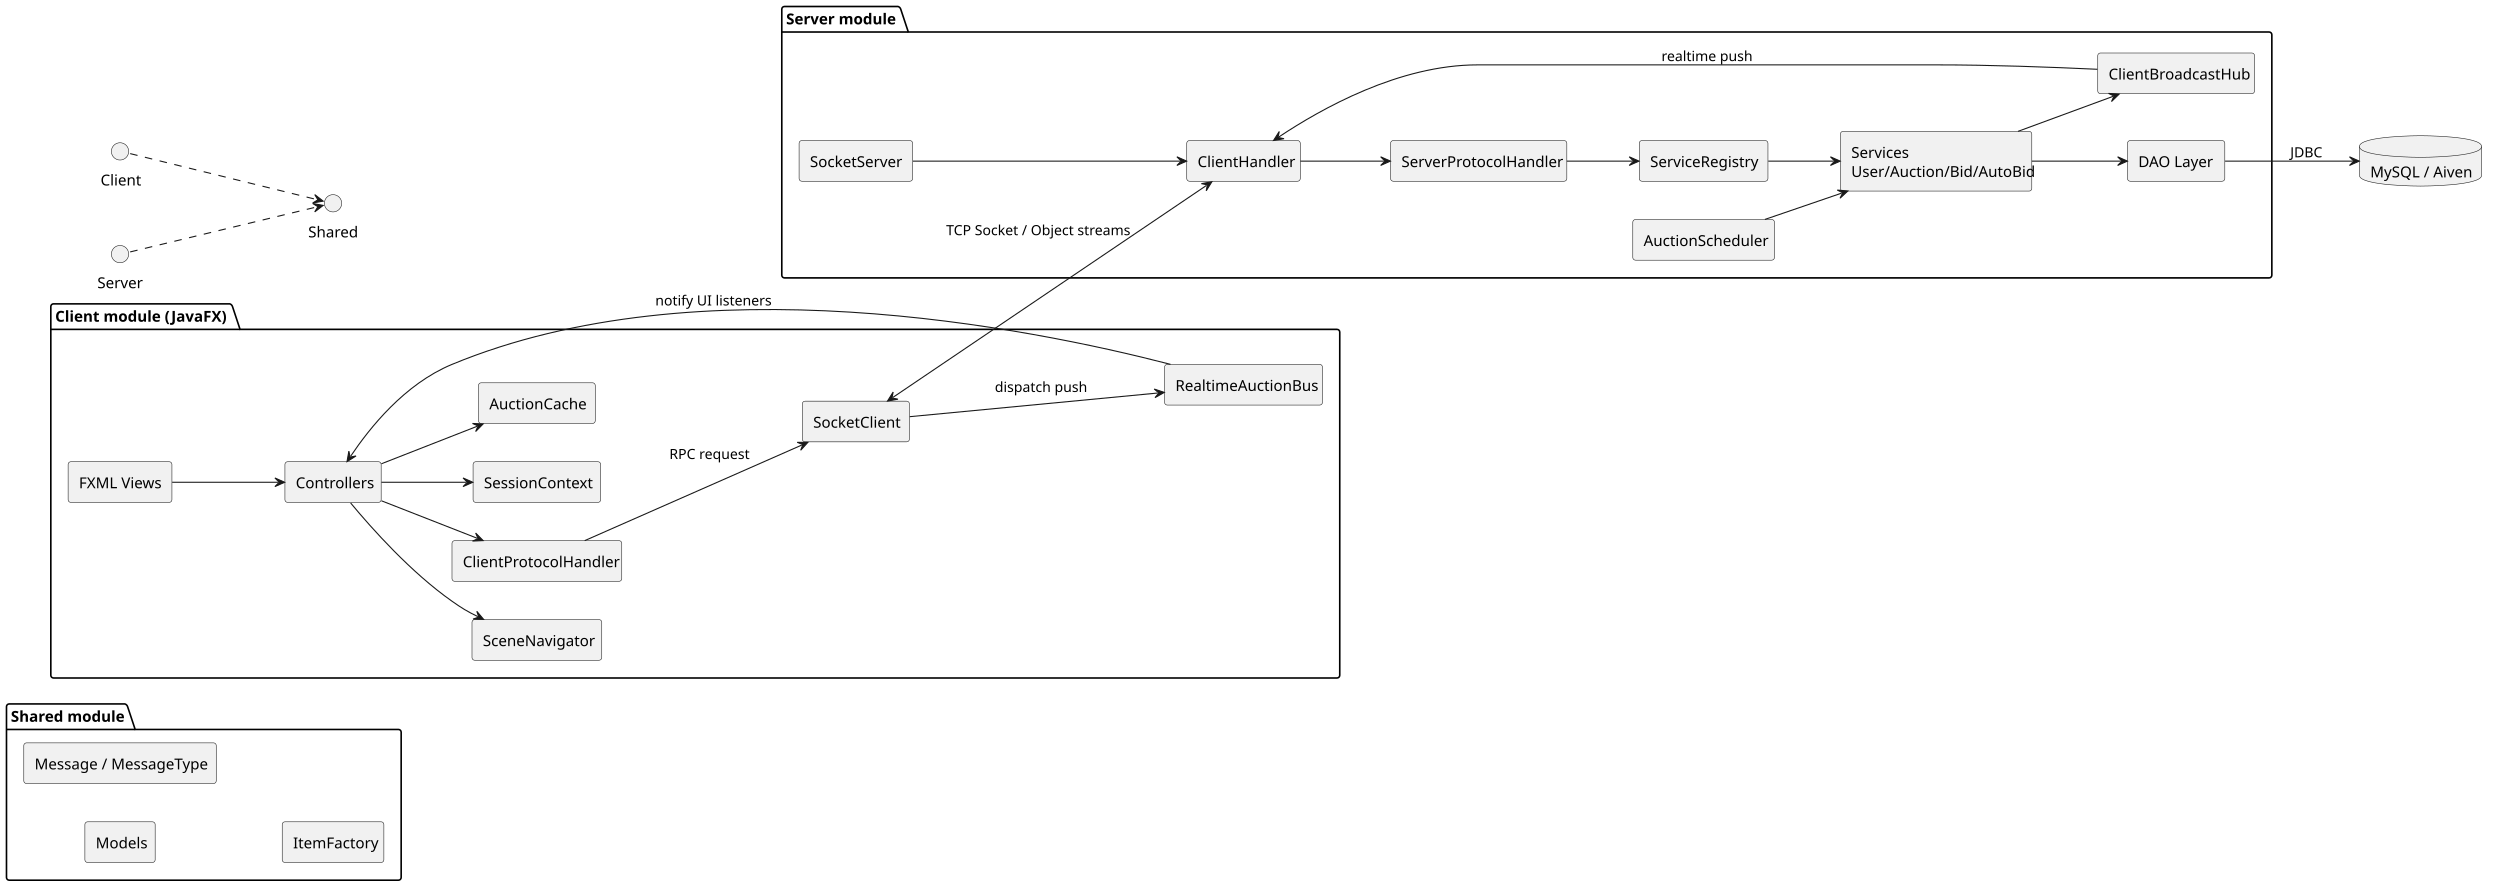
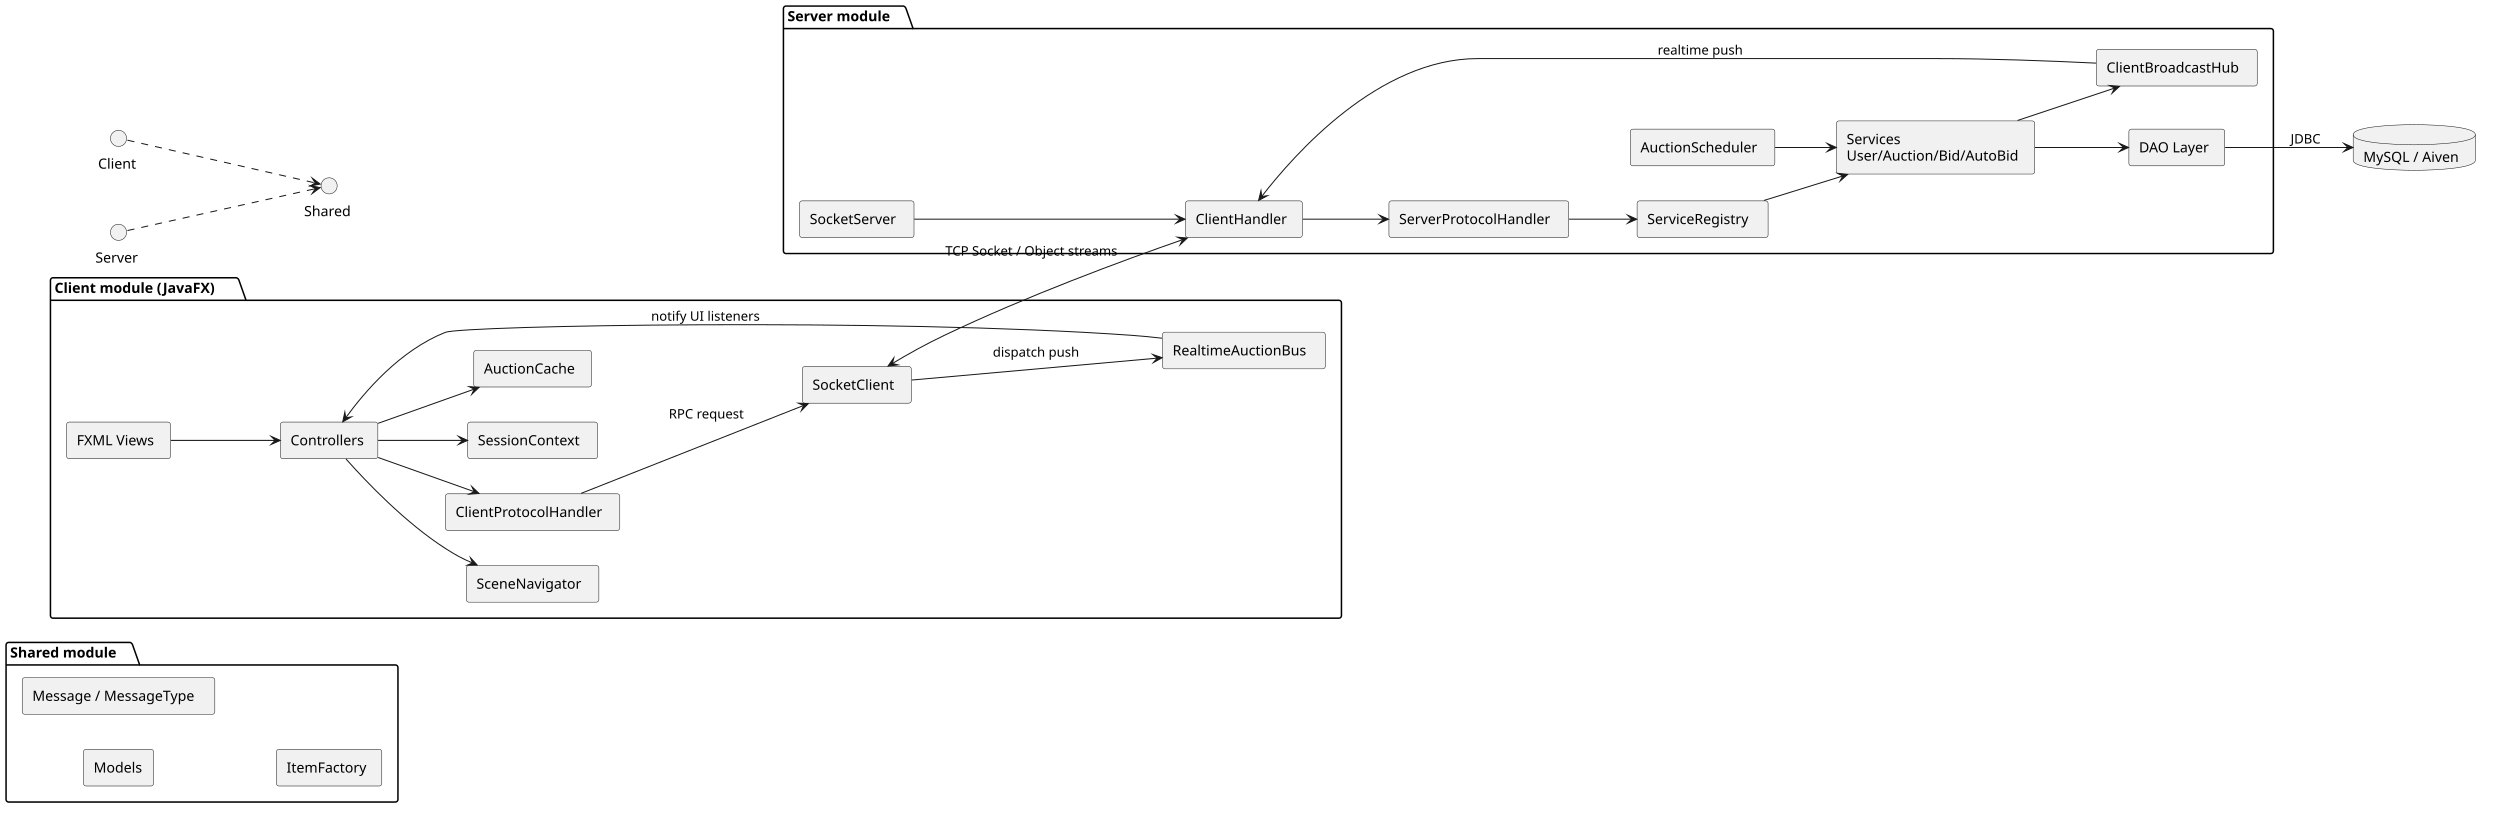
- <svg xmlns="http://www.w3.org/2000/svg" contentStyleType="text/css" height="821px" preserveAspectRatio="none" style="width:2312px;height:821px;background:#FFFFFF;" version="1.1" viewBox="0 0 2312 821" width="2312px" zoomAndPan="magnify">
+ <svg xmlns="http://www.w3.org/2000/svg" contentStyleType="text/css" data-diagram-type="DESCRIPTION" height="809px" preserveAspectRatio="none" style="width:2475px;height:809px;background:#FFFFFF;" version="1.1" viewBox="0 0 2475 809" width="2475px" zoomAndPan="magnify">
  <defs />
  <g>
-     <g id="cluster_Client module (JavaFX)">
-       <path d="M49.5,281 L212.5,281 A3.75,3.75 0 0 1 215,283.5 L222,304.609 L1236.5,304.609 A2.5,2.5 0 0 1 1239,307.109 L1239,624.5 A2.5,2.5 0 0 1 1236.5,627 L49.5,627 A2.5,2.5 0 0 1 47,624.5 L47,283.5 A2.5,2.5 0 0 1 49.5,281 " fill="none" style="stroke:#000000;stroke-width:1.5;" />
-       <line style="stroke:#000000;stroke-width:1.5;" x1="47" x2="222" y1="304.609" y2="304.609" />
-       <text fill="#000000" font-family="sans-serif" font-size="14" font-weight="bold" lengthAdjust="spacing" textLength="162" x="51" y="297.533">Client module (JavaFX)</text>
-     </g>
-     <g id="cluster_Shared module">
-       <path d="M8.5,651 L115.5,651 A3.75,3.75 0 0 1 118,653.5 L125,674.609 L368.5,674.609 A2.5,2.5 0 0 1 371,677.109 L371,811.5 A2.5,2.5 0 0 1 368.5,814 L8.5,814 A2.5,2.5 0 0 1 6,811.5 L6,653.5 A2.5,2.5 0 0 1 8.5,651 " fill="none" style="stroke:#000000;stroke-width:1.5;" />
-       <line style="stroke:#000000;stroke-width:1.5;" x1="6" x2="125" y1="674.609" y2="674.609" />
-       <text fill="#000000" font-family="sans-serif" font-size="14" font-weight="bold" lengthAdjust="spacing" textLength="106" x="10" y="667.533">Shared module</text>
-     </g>
-     <g id="cluster_Server module">
-       <path d="M725.5,6 L830.5,6 A3.75,3.75 0 0 1 833,8.5 L840,29.609 L2098.5,29.609 A2.5,2.5 0 0 1 2101,32.109 L2101,254.5 A2.5,2.5 0 0 1 2098.5,257 L725.5,257 A2.5,2.5 0 0 1 723,254.5 L723,8.5 A2.5,2.5 0 0 1 725.5,6 " fill="none" style="stroke:#000000;stroke-width:1.5;" />
-       <line style="stroke:#000000;stroke-width:1.5;" x1="723" x2="840" y1="29.609" y2="29.609" />
-       <text fill="#000000" font-family="sans-serif" font-size="14" font-weight="bold" lengthAdjust="spacing" textLength="104" x="727" y="22.533">Server module</text>
-     </g>
-     <g id="elem_Views">
-       <rect fill="#F1F1F1" height="37.609" rx="2.5" ry="2.5" style="stroke:#181818;stroke-width:0.5;" width="96" x="63" y="427" />
-       <text fill="#000000" font-family="sans-serif" font-size="14" lengthAdjust="spacing" textLength="76" x="73" y="451.533">FXML Views</text>
-     </g>
-     <g id="elem_Controllers">
-       <rect fill="#F1F1F1" height="37.609" rx="2.5" ry="2.5" style="stroke:#181818;stroke-width:0.5;" width="89" x="263.5" y="427" />
-       <text fill="#000000" font-family="sans-serif" font-size="14" lengthAdjust="spacing" textLength="69" x="273.5" y="451.533">Controllers</text>
-     </g>
-     <g id="elem_Navigator">
-       <rect fill="#F1F1F1" height="37.609" rx="2.5" ry="2.5" style="stroke:#181818;stroke-width:0.5;" width="120" x="436.5" y="573" />
-       <text fill="#000000" font-family="sans-serif" font-size="14" lengthAdjust="spacing" textLength="100" x="446.5" y="597.533">SceneNavigator</text>
-     </g>
-     <g id="elem_CPH">
-       <rect fill="#F1F1F1" height="37.609" rx="2.5" ry="2.5" style="stroke:#181818;stroke-width:0.5;" width="157" x="418" y="500" />
-       <text fill="#000000" font-family="sans-serif" font-size="14" lengthAdjust="spacing" textLength="137" x="428" y="524.533">ClientProtocolHandler</text>
-     </g>
-     <g id="elem_SC">
-       <rect fill="#F1F1F1" height="37.609" rx="2.5" ry="2.5" style="stroke:#181818;stroke-width:0.5;" width="99" x="742" y="371" />
-       <text fill="#000000" font-family="sans-serif" font-size="14" lengthAdjust="spacing" textLength="79" x="752" y="395.533">SocketClient</text>
-     </g>
-     <g id="elem_Session">
-       <rect fill="#F1F1F1" height="37.609" rx="2.5" ry="2.5" style="stroke:#181818;stroke-width:0.5;" width="118" x="437.5" y="427" />
-       <text fill="#000000" font-family="sans-serif" font-size="14" lengthAdjust="spacing" textLength="98" x="447.5" y="451.533">SessionContext</text>
-     </g>
-     <g id="elem_Cache">
-       <rect fill="#F1F1F1" height="37.609" rx="2.5" ry="2.5" style="stroke:#181818;stroke-width:0.5;" width="108" x="442.5" y="354" />
-       <text fill="#000000" font-family="sans-serif" font-size="14" lengthAdjust="spacing" textLength="88" x="452.5" y="378.533">AuctionCache</text>
-     </g>
-     <g id="elem_Bus">
-       <rect fill="#F1F1F1" height="37.609" rx="2.5" ry="2.5" style="stroke:#181818;stroke-width:0.5;" width="146" x="1077" y="337" />
-       <text fill="#000000" font-family="sans-serif" font-size="14" lengthAdjust="spacing" textLength="126" x="1087" y="361.533">RealtimeAuctionBus</text>
-     </g>
-     <g id="elem_Models">
-       <rect fill="#F1F1F1" height="37.609" rx="2.5" ry="2.5" style="stroke:#181818;stroke-width:0.5;" width="65" x="78.5" y="760" />
-       <text fill="#000000" font-family="sans-serif" font-size="14" lengthAdjust="spacing" textLength="45" x="88.5" y="784.533">Models</text>
-     </g>
-     <g id="elem_Protocol">
-       <rect fill="#F1F1F1" height="37.609" rx="2.5" ry="2.5" style="stroke:#181818;stroke-width:0.5;" width="178" x="22" y="687" />
-       <text fill="#000000" font-family="sans-serif" font-size="14" lengthAdjust="spacing" textLength="158" x="32" y="711.533">Message / MessageType</text>
-     </g>
-     <g id="elem_Factory">
-       <rect fill="#F1F1F1" height="37.609" rx="2.5" ry="2.5" style="stroke:#181818;stroke-width:0.5;" width="94" x="261" y="760" />
-       <text fill="#000000" font-family="sans-serif" font-size="14" lengthAdjust="spacing" textLength="74" x="271" y="784.533">ItemFactory</text>
-     </g>
-     <g id="elem_SS">
-       <rect fill="#F1F1F1" height="37.609" rx="2.5" ry="2.5" style="stroke:#181818;stroke-width:0.5;" width="105" x="739" y="130" />
-       <text fill="#000000" font-family="sans-serif" font-size="14" lengthAdjust="spacing" textLength="85" x="749" y="154.533">SocketServer</text>
-     </g>
-     <g id="elem_CH">
-       <rect fill="#F1F1F1" height="37.609" rx="2.5" ry="2.5" style="stroke:#181818;stroke-width:0.5;" width="105" x="1097.5" y="130" />
-       <text fill="#000000" font-family="sans-serif" font-size="14" lengthAdjust="spacing" textLength="85" x="1107.5" y="154.533">ClientHandler</text>
-     </g>
-     <g id="elem_SPH">
-       <rect fill="#F1F1F1" height="37.609" rx="2.5" ry="2.5" style="stroke:#181818;stroke-width:0.5;" width="163" x="1286" y="130" />
-       <text fill="#000000" font-family="sans-serif" font-size="14" lengthAdjust="spacing" textLength="143" x="1296" y="154.533">ServerProtocolHandler</text>
-     </g>
-     <g id="elem_Registry">
-       <rect fill="#F1F1F1" height="37.609" rx="2.5" ry="2.5" style="stroke:#181818;stroke-width:0.5;" width="119" x="1516" y="130" />
-       <text fill="#000000" font-family="sans-serif" font-size="14" lengthAdjust="spacing" textLength="99" x="1526" y="154.533">ServiceRegistry</text>
-     </g>
-     <g id="elem_Services">
-       <rect fill="#F1F1F1" height="55.219" rx="2.5" ry="2.5" style="stroke:#181818;stroke-width:0.5;" width="177" x="1702" y="121.5" />
-       <text fill="#000000" font-family="sans-serif" font-size="14" lengthAdjust="spacing" textLength="54" x="1712" y="146.033">Services</text>
-       <text fill="#000000" font-family="sans-serif" font-size="14" lengthAdjust="spacing" textLength="157" x="1712" y="163.643">User/Auction/Bid/AutoBid</text>
-     </g>
-     <g id="elem_Scheduler">
-       <rect fill="#F1F1F1" height="37.609" rx="2.5" ry="2.5" style="stroke:#181818;stroke-width:0.5;" width="131" x="1510" y="203" />
-       <text fill="#000000" font-family="sans-serif" font-size="14" lengthAdjust="spacing" textLength="111" x="1520" y="227.533">AuctionScheduler</text>
-     </g>
-     <g id="elem_Broadcast">
-       <rect fill="#F1F1F1" height="37.609" rx="2.5" ry="2.5" style="stroke:#181818;stroke-width:0.5;" width="145" x="1940" y="49" />
-       <text fill="#000000" font-family="sans-serif" font-size="14" lengthAdjust="spacing" textLength="125" x="1950" y="73.533">ClientBroadcastHub</text>
-     </g>
-     <g id="elem_DAO">
-       <rect fill="#F1F1F1" height="37.609" rx="2.5" ry="2.5" style="stroke:#181818;stroke-width:0.5;" width="90" x="1967.5" y="130" />
-       <text fill="#000000" font-family="sans-serif" font-size="14" lengthAdjust="spacing" textLength="70" x="1977.5" y="154.533">DAO Layer</text>
-     </g>
-     <g id="elem_DB">
-       <path d="M2182,135.5 C2182,125.5 2238.5,125.5 2238.5,125.5 C2238.5,125.5 2295,125.5 2295,135.5 L2295,162.109 C2295,172.109 2238.5,172.109 2238.5,172.109 C2238.5,172.109 2182,172.109 2182,162.109 L2182,135.5 " fill="#F1F1F1" style="stroke:#181818;stroke-width:0.5;" />
-       <path d="M2182,135.5 C2182,145.5 2238.5,145.5 2238.5,145.5 C2238.5,145.5 2295,145.5 2295,135.5 " fill="none" style="stroke:#181818;stroke-width:0.5;" />
-       <text fill="#000000" font-family="sans-serif" font-size="14" lengthAdjust="spacing" textLength="93" x="2192" y="164.033">MySQL / Aiven</text>
-     </g>
-     <g id="elem_Client">
-       <ellipse cx="111" cy="140" fill="#F1F1F1" rx="8" ry="8" style="stroke:#181818;stroke-width:0.5;" />
-       <text fill="#000000" font-family="sans-serif" font-size="14" lengthAdjust="spacing" textLength="36" x="93" y="171.533">Client</text>
-     </g>
-     <g id="elem_Shared">
-       <ellipse cx="308" cy="188" fill="#F1F1F1" rx="8" ry="8" style="stroke:#181818;stroke-width:0.5;" />
-       <text fill="#000000" font-family="sans-serif" font-size="14" lengthAdjust="spacing" textLength="46" x="285" y="219.533">Shared</text>
-     </g>
-     <g id="elem_Server">
-       <ellipse cx="111" cy="235" fill="#F1F1F1" rx="8" ry="8" style="stroke:#181818;stroke-width:0.5;" />
-       <text fill="#000000" font-family="sans-serif" font-size="14" lengthAdjust="spacing" textLength="42" x="90" y="266.533">Server</text>
-     </g>
-     <g id="link_Views_Controllers">
-       <path d="M159.2,446 C190.88,446 226.3,446 257.23,446 " fill="none" id="Views-to-Controllers" style="stroke:#181818;stroke-width:1.0;" />
-       <polygon fill="#181818" points="263.23,446,254.23,442,258.23,446,254.23,450,263.23,446" style="stroke:#181818;stroke-width:1.0;" />
-     </g>
-     <g id="link_Controllers_Navigator">
-       <path d="M324.28,465.17 C343.96,488.9 380.16,529.42 418,556 C426.98,562.31 431.851,565.364 441.901,570.234 " fill="none" id="Controllers-to-Navigator" style="stroke:#181818;stroke-width:1.0;" />
-       <polygon fill="#181818" points="447.3,572.85,440.945,565.326,442.8,570.67,437.457,572.525,447.3,572.85" style="stroke:#181818;stroke-width:1.0;" />
-     </g>
-     <g id="link_Controllers_CPH">
-       <path d="M352.73,463.12 C380.93,474.16 412.073,486.342 441.213,497.752 " fill="none" id="Controllers-to-CPH" style="stroke:#181818;stroke-width:1.0;" />
-       <polygon fill="#181818" points="446.8,499.94,439.878,492.934,442.144,498.117,436.961,500.383,446.8,499.94" style="stroke:#181818;stroke-width:1.0;" />
-     </g>
-     <g id="link_Controllers_Session">
-       <path d="M352.73,446 C377.92,446 403.91,446 431.22,446 " fill="none" id="Controllers-to-Session" style="stroke:#181818;stroke-width:1.0;" />
-       <polygon fill="#181818" points="437.22,446,428.22,442,432.22,446,428.22,450,437.22,446" style="stroke:#181818;stroke-width:1.0;" />
-     </g>
-     <g id="link_Controllers_Cache">
-       <path d="M352.73,428.88 C380.93,417.84 412.073,405.658 441.213,394.248 " fill="none" id="Controllers-to-Cache" style="stroke:#181818;stroke-width:1.0;" />
-       <polygon fill="#181818" points="446.8,392.06,436.961,391.617,442.144,393.883,439.878,399.066,446.8,392.06" style="stroke:#181818;stroke-width:1.0;" />
-     </g>
-     <g id="link_SC_Bus">
-       <path d="M841.32,385.34 C902.15,379.54 1000.647,370.15 1070.757,363.46 " fill="none" id="SC-to-Bus" style="stroke:#181818;stroke-width:1.0;" />
-       <polygon fill="#181818" points="1076.73,362.89,1067.391,359.763,1071.753,363.365,1068.151,367.727,1076.73,362.89" style="stroke:#181818;stroke-width:1.0;" />
-       <text fill="#000000" font-family="sans-serif" font-size="13" lengthAdjust="spacing" textLength="81" x="920" y="362.495">dispatch push</text>
-     </g>
-     <g id="link_Bus_Controllers">
-       <path d="M1082.46,336.94 C949.96,302.64 646.27,242.45 418,337 C373.99,355.23 341.83,395.832 324.28,421.912 " fill="none" id="Bus-to-Controllers" style="stroke:#181818;stroke-width:1.0;" />
-       <polygon fill="#181818" points="320.93,426.89,329.273,421.656,323.721,422.742,322.636,417.19,320.93,426.89" style="stroke:#181818;stroke-width:1.0;" />
-       <text fill="#000000" font-family="sans-serif" font-size="13" lengthAdjust="spacing" textLength="100" x="606" y="282.495">notify UI listeners</text>
-     </g>
-     <g id="link_SS_CH">
-       <path d="M844.34,149 C912.02,149 1023.81,149 1091.39,149 " fill="none" id="SS-to-CH" style="stroke:#181818;stroke-width:1.0;" />
-       <polygon fill="#181818" points="1097.39,149,1088.39,145,1092.39,149,1088.39,153,1097.39,149" style="stroke:#181818;stroke-width:1.0;" />
-     </g>
-     <g id="link_CH_SPH">
-       <path d="M1202.62,149 C1227.52,149 1251.98,149 1279.84,149 " fill="none" id="CH-to-SPH" style="stroke:#181818;stroke-width:1.0;" />
-       <polygon fill="#181818" points="1285.84,149,1276.84,145,1280.84,149,1276.84,153,1285.84,149" style="stroke:#181818;stroke-width:1.0;" />
-     </g>
-     <g id="link_SPH_Registry">
-       <path d="M1449.03,149 C1471.26,149 1488.96,149 1509.71,149 " fill="none" id="SPH-to-Registry" style="stroke:#181818;stroke-width:1.0;" />
-       <polygon fill="#181818" points="1515.71,149,1506.71,145,1510.71,149,1506.71,153,1515.71,149" style="stroke:#181818;stroke-width:1.0;" />
-     </g>
-     <g id="link_Registry_Services">
-       <path d="M1635.27,149 C1655.83,149 1673.39,149 1695.8,149 " fill="none" id="Registry-to-Services" style="stroke:#181818;stroke-width:1.0;" />
-       <polygon fill="#181818" points="1701.8,149,1692.8,145,1696.8,149,1692.8,153,1701.8,149" style="stroke:#181818;stroke-width:1.0;" />
-     </g>
-     <g id="link_Scheduler_Services">
-       <path d="M1632.19,202.92 C1655.6,194.89 1677.634,187.334 1703.214,178.574 " fill="none" id="Scheduler-to-Services" style="stroke:#181818;stroke-width:1.0;" />
-       <polygon fill="#181818" points="1708.89,176.63,1699.08,175.762,1704.16,178.25,1701.671,183.33,1708.89,176.63" style="stroke:#181818;stroke-width:1.0;" />
-     </g>
-     <g id="link_Services_DAO">
-       <path d="M1879.08,149 C1909.4,149 1936.09,149 1961.4,149 " fill="none" id="Services-to-DAO" style="stroke:#181818;stroke-width:1.0;" />
-       <polygon fill="#181818" points="1967.4,149,1958.4,145,1962.4,149,1958.4,153,1967.4,149" style="stroke:#181818;stroke-width:1.0;" />
-     </g>
-     <g id="link_Services_Broadcast">
-       <path d="M1866.29,121.46 C1897.06,110.14 1926.299,99.362 1954.159,89.112 " fill="none" id="Services-to-Broadcast" style="stroke:#181818;stroke-width:1.0;" />
-       <polygon fill="#181818" points="1959.79,87.04,1949.962,86.394,1955.098,88.766,1952.725,93.901,1959.79,87.04" style="stroke:#181818;stroke-width:1.0;" />
-     </g>
-     <g id="link_Broadcast_CH">
-       <path d="M1939.69,64.07 C1896.71,62.05 1840.99,60 1791.5,60 C1366.5,60 1366.5,60 1366.5,60 C1293.84,60 1222.128,100.44 1182.768,126.59 " fill="none" id="Broadcast-to-CH" style="stroke:#181818;stroke-width:1.0;" />
-       <polygon fill="#181818" points="1177.77,129.91,1187.48,128.261,1181.935,127.143,1183.053,121.598,1177.77,129.91" style="stroke:#181818;stroke-width:1.0;" />
-       <text fill="#000000" font-family="sans-serif" font-size="13" lengthAdjust="spacing" textLength="78" x="1536.5" y="56.495">realtime push</text>
-     </g>
-     <g id="link_CPH_SC">
-       <path d="M540.73,499.97 C596.13,475.58 686.119,435.958 741.599,411.528 " fill="none" id="CPH-to-SC" style="stroke:#181818;stroke-width:1.0;" />
-       <polygon fill="#181818" points="747.09,409.11,737.241,409.076,742.514,411.125,740.465,416.398,747.09,409.11" style="stroke:#181818;stroke-width:1.0;" />
-       <text fill="#000000" font-family="sans-serif" font-size="13" lengthAdjust="spacing" textLength="74" x="619" y="424.495">RPC request</text>
-     </g>
-     <g id="link_SC_CH">
-       <path d="M825.741,367.53 C892.441,322.44 1049.049,216.571 1115.759,171.47 " fill="none" id="SC-CH" style="stroke:#181818;stroke-width:1.0;" />
-       <polygon fill="#181818" points="820.77,370.89,830.466,369.163,824.912,368.09,825.986,362.536,820.77,370.89" style="stroke:#181818;stroke-width:1.0;" />
-       <polygon fill="#181818" points="1120.73,168.11,1111.034,169.837,1116.588,170.91,1115.514,176.464,1120.73,168.11" style="stroke:#181818;stroke-width:1.0;" />
-       <text fill="#000000" font-family="sans-serif" font-size="13" lengthAdjust="spacing" textLength="171" x="875" y="217.495">TCP Socket / Object streams</text>
-     </g>
-     <g id="link_DAO_DB">
-       <path d="M2057.76,149 C2093.33,149 2137.51,149 2175.81,149 " fill="none" id="DAO-to-DB" style="stroke:#181818;stroke-width:1.0;" />
-       <polygon fill="#181818" points="2181.81,149,2172.81,145,2176.81,149,2172.81,153,2181.81,149" style="stroke:#181818;stroke-width:1.0;" />
-       <text fill="#000000" font-family="sans-serif" font-size="13" lengthAdjust="spacing" textLength="33" x="2118" y="145.495">JDBC</text>
-     </g>
-     <g id="link_Client_Shared">
-       <path d="M120.38,142.06 C152.45,149.96 261.394,176.776 293.044,184.566 " fill="none" id="Client-to-Shared" style="stroke:#181818;stroke-width:1.0;stroke-dasharray:7.0,7.0;" />
-       <polygon fill="#181818" points="298.87,186,291.087,179.965,294.015,184.805,289.175,187.733,298.87,186" style="stroke:#181818;stroke-width:1.0;" />
-     </g>
-     <g id="link_Server_Shared">
-       <path d="M120.38,232.98 C152.45,225.25 261.387,198.996 293.037,191.366 " fill="none" id="Server-to-Shared" style="stroke:#181818;stroke-width:1.0;stroke-dasharray:7.0,7.0;" />
-       <polygon fill="#181818" points="298.87,189.96,289.183,188.181,294.009,191.132,291.058,195.958,298.87,189.96" style="stroke:#181818;stroke-width:1.0;" />
+     <g class="cluster" data-qualified-name="Client module .JavaFX." data-source-line="5" id="ent0001">
+       <path d="M52.44,275 L234.087,275 A3.75,3.75 0 0 1 236.587,277.5 L243.587,297.297 L1325.54,297.297 A2.5,2.5 0 0 1 1328.04,299.797 L1328.04,609.5 A2.5,2.5 0 0 1 1325.54,612 L52.44,612 A2.5,2.5 0 0 1 49.94,609.5 L49.94,277.5 A2.5,2.5 0 0 1 52.44,275" fill="none" style="stroke:#000000;stroke-width:1.5;" />
+       <line style="stroke:#000000;stroke-width:1.5;" x1="49.94" x2="243.587" y1="297.297" y2="297.297" />
+       <text fill="#000000" font-family="sans-serif" font-size="14" font-weight="700" lengthAdjust="spacing" textLength="180.647" x="53.94" y="289.995">Client module (JavaFX)</text>
+     </g>
+     <g class="cluster" data-qualified-name="Shared module" data-source-line="24" id="ent0017">
+       <path d="M8.5,636 L128.78,636 A3.75,3.75 0 0 1 131.28,638.5 L138.28,658.297 L391.47,658.297 A2.5,2.5 0 0 1 393.97,660.797 L393.97,791.5 A2.5,2.5 0 0 1 391.47,794 L8.5,794 A2.5,2.5 0 0 1 6,791.5 L6,638.5 A2.5,2.5 0 0 1 8.5,636" fill="none" style="stroke:#000000;stroke-width:1.5;" />
+       <line style="stroke:#000000;stroke-width:1.5;" x1="6" x2="138.28" y1="658.297" y2="658.297" />
+       <text fill="#000000" font-family="sans-serif" font-size="14" font-weight="700" lengthAdjust="spacing" textLength="119.28" x="10" y="650.995">Shared module</text>
+     </g>
+     <g class="cluster" data-qualified-name="Server module" data-source-line="30" id="ent0021">
+       <path d="M778.09,6 L894.46,6 A3.75,3.75 0 0 1 896.96,8.5 L903.96,28.297 L2248.16,28.297 A2.5,2.5 0 0 1 2250.66,30.797 L2250.66,248.5 A2.5,2.5 0 0 1 2248.16,251 L778.09,251 A2.5,2.5 0 0 1 775.59,248.5 L775.59,8.5 A2.5,2.5 0 0 1 778.09,6" fill="none" style="stroke:#000000;stroke-width:1.5;" />
+       <line style="stroke:#000000;stroke-width:1.5;" x1="775.59" x2="903.96" y1="28.297" y2="28.297" />
+       <text fill="#000000" font-family="sans-serif" font-size="14" font-weight="700" lengthAdjust="spacing" textLength="115.37" x="779.59" y="20.995">Server module</text>
+     </g>
+     <g class="entity" data-qualified-name="Client module .JavaFX..Views" data-source-line="6" id="ent0002">
+       <rect fill="#F1F1F1" height="36.297" rx="2.5" ry="2.5" style="stroke:#181818;stroke-width:0.5;" width="102.797" x="65.94" y="417.85" />
+       <text fill="#000000" font-family="sans-serif" font-size="14" lengthAdjust="spacing" textLength="82.797" x="75.94" y="440.845">FXML Views</text>
+     </g>
+     <g class="entity" data-qualified-name="Client module .JavaFX..Controllers" data-source-line="7" id="ent0003">
+       <rect fill="#F1F1F1" height="36.297" rx="2.5" ry="2.5" style="stroke:#181818;stroke-width:0.5;" width="96.467" x="277.59" y="417.85" />
+       <text fill="#000000" font-family="sans-serif" font-size="14" lengthAdjust="spacing" textLength="76.467" x="287.59" y="440.845">Controllers</text>
+     </g>
+     <g class="entity" data-qualified-name="Client module .JavaFX..Navigator" data-source-line="8" id="ent0004">
+       <rect fill="#F1F1F1" height="36.297" rx="2.5" ry="2.5" style="stroke:#181818;stroke-width:0.5;" width="131.186" x="461.69" y="559.85" />
+       <text fill="#000000" font-family="sans-serif" font-size="14" lengthAdjust="spacing" textLength="111.186" x="471.69" y="582.845">SceneNavigator</text>
+     </g>
+     <g class="entity" data-qualified-name="Client module .JavaFX..CPH" data-source-line="9" id="ent0005">
+       <rect fill="#F1F1F1" height="36.297" rx="2.5" ry="2.5" style="stroke:#181818;stroke-width:0.5;" width="172.626" x="440.97" y="488.85" />
+       <text fill="#000000" font-family="sans-serif" font-size="14" lengthAdjust="spacing" textLength="152.626" x="450.97" y="511.845">ClientProtocolHandler</text>
+     </g>
+     <g class="entity" data-qualified-name="Client module .JavaFX..SC" data-source-line="10" id="ent0006">
+       <rect fill="#F1F1F1" height="36.297" rx="2.5" ry="2.5" style="stroke:#181818;stroke-width:0.5;" width="107.89" x="794.28" y="362.85" />
+       <text fill="#000000" font-family="sans-serif" font-size="14" lengthAdjust="spacing" textLength="87.89" x="804.28" y="385.845">SocketClient</text>
+     </g>
+     <g class="entity" data-qualified-name="Client module .JavaFX..Session" data-source-line="11" id="ent0007">
+       <rect fill="#F1F1F1" height="36.297" rx="2.5" ry="2.5" style="stroke:#181818;stroke-width:0.5;" width="128.507" x="463.03" y="417.85" />
+       <text fill="#000000" font-family="sans-serif" font-size="14" lengthAdjust="spacing" textLength="108.507" x="473.03" y="440.845">SessionContext</text>
+     </g>
+     <g class="entity" data-qualified-name="Client module .JavaFX..Cache" data-source-line="12" id="ent0008">
+       <rect fill="#F1F1F1" height="36.297" rx="2.5" ry="2.5" style="stroke:#181818;stroke-width:0.5;" width="116.503" x="469.03" y="346.85" />
+       <text fill="#000000" font-family="sans-serif" font-size="14" lengthAdjust="spacing" textLength="96.503" x="479.03" y="369.845">AuctionCache</text>
+     </g>
+     <g class="entity" data-qualified-name="Client module .JavaFX..Bus" data-source-line="13" id="ent0009">
+       <rect fill="#F1F1F1" height="36.297" rx="2.5" ry="2.5" style="stroke:#181818;stroke-width:0.5;" width="161.176" x="1150.86" y="328.85" />
+       <text fill="#000000" font-family="sans-serif" font-size="14" lengthAdjust="spacing" textLength="141.176" x="1160.86" y="351.845">RealtimeAuctionBus</text>
+     </g>
+     <g class="entity" data-qualified-name="Shared module.Models" data-source-line="25" id="ent0018">
+       <rect fill="#F1F1F1" height="36.297" rx="2.5" ry="2.5" style="stroke:#181818;stroke-width:0.5;" width="69.328" x="82.67" y="741.85" />
+       <text fill="#000000" font-family="sans-serif" font-size="14" lengthAdjust="spacing" textLength="49.328" x="92.67" y="764.845">Models</text>
+     </g>
+     <g class="entity" data-qualified-name="Shared module.Protocol" data-source-line="26" id="ent0019">
+       <rect fill="#F1F1F1" height="36.297" rx="2.5" ry="2.5" style="stroke:#181818;stroke-width:0.5;" width="190.673" x="22" y="670.85" />
+       <text fill="#000000" font-family="sans-serif" font-size="14" lengthAdjust="spacing" textLength="170.673" x="32" y="693.845">Message / MessageType</text>
+     </g>
+     <g class="entity" data-qualified-name="Shared module.Factory" data-source-line="27" id="ent0020">
+       <rect fill="#F1F1F1" height="36.297" rx="2.5" ry="2.5" style="stroke:#181818;stroke-width:0.5;" width="104.294" x="273.67" y="741.85" />
+       <text fill="#000000" font-family="sans-serif" font-size="14" lengthAdjust="spacing" textLength="84.294" x="283.67" y="764.845">ItemFactory</text>
+     </g>
+     <g class="entity" data-qualified-name="Server module.SS" data-source-line="31" id="ent0022">
+       <rect fill="#F1F1F1" height="36.297" rx="2.5" ry="2.5" style="stroke:#181818;stroke-width:0.5;" width="113.269" x="791.59" y="198.85" />
+       <text fill="#000000" font-family="sans-serif" font-size="14" lengthAdjust="spacing" textLength="93.269" x="801.59" y="221.845">SocketServer</text>
+     </g>
+     <g class="entity" data-qualified-name="Server module.CH" data-source-line="32" id="ent0023">
+       <rect fill="#F1F1F1" height="36.297" rx="2.5" ry="2.5" style="stroke:#181818;stroke-width:0.5;" width="115.655" x="1173.62" y="198.85" />
+       <text fill="#000000" font-family="sans-serif" font-size="14" lengthAdjust="spacing" textLength="95.655" x="1183.62" y="221.845">ClientHandler</text>
+     </g>
+     <g class="entity" data-qualified-name="Server module.SPH" data-source-line="33" id="ent0024">
+       <rect fill="#F1F1F1" height="36.297" rx="2.5" ry="2.5" style="stroke:#181818;stroke-width:0.5;" width="178.006" x="1375.04" y="198.85" />
+       <text fill="#000000" font-family="sans-serif" font-size="14" lengthAdjust="spacing" textLength="158.006" x="1385.04" y="221.845">ServerProtocolHandler</text>
+     </g>
+     <g class="entity" data-qualified-name="Server module.Registry" data-source-line="34" id="ent0025">
+       <rect fill="#F1F1F1" height="36.297" rx="2.5" ry="2.5" style="stroke:#181818;stroke-width:0.5;" width="129.683" x="1620.73" y="198.85" />
+       <text fill="#000000" font-family="sans-serif" font-size="14" lengthAdjust="spacing" textLength="109.683" x="1630.73" y="221.845">ServiceRegistry</text>
+     </g>
+     <g class="entity" data-qualified-name="Server module.Services" data-source-line="35" id="ent0026">
+       <rect fill="#F1F1F1" height="52.594" rx="2.5" ry="2.5" style="stroke:#181818;stroke-width:0.5;" width="196.292" x="1818.1" y="119.7" />
+       <text fill="#000000" font-family="sans-serif" font-size="14" lengthAdjust="spacing" textLength="59.035" x="1828.1" y="142.695">Services</text>
+       <text fill="#000000" font-family="sans-serif" font-size="14" lengthAdjust="spacing" textLength="176.292" x="1828.1" y="158.992">User/Auction/Bid/AutoBid</text>
+     </g>
+     <g class="entity" data-qualified-name="Server module.Scheduler" data-source-line="36" id="ent0027">
+       <rect fill="#F1F1F1" height="36.297" rx="2.5" ry="2.5" style="stroke:#181818;stroke-width:0.5;" width="143.054" x="1614.04" y="127.85" />
+       <text fill="#000000" font-family="sans-serif" font-size="14" lengthAdjust="spacing" textLength="123.054" x="1624.04" y="150.845">AuctionScheduler</text>
+     </g>
+     <g class="entity" data-qualified-name="Server module.Broadcast" data-source-line="37" id="ent0028">
+       <rect fill="#F1F1F1" height="36.297" rx="2.5" ry="2.5" style="stroke:#181818;stroke-width:0.5;" width="159.269" x="2075.39" y="48.85" />
+       <text fill="#000000" font-family="sans-serif" font-size="14" lengthAdjust="spacing" textLength="139.269" x="2085.39" y="71.845">ClientBroadcastHub</text>
+     </g>
+     <g class="entity" data-qualified-name="Server module.DAO" data-source-line="38" id="ent0029">
+       <rect fill="#F1F1F1" height="36.297" rx="2.5" ry="2.5" style="stroke:#181818;stroke-width:0.5;" width="94.86" x="2107.59" y="127.85" />
+       <text fill="#000000" font-family="sans-serif" font-size="14" lengthAdjust="spacing" textLength="74.86" x="2117.59" y="150.845">DAO Layer</text>
+     </g>
+     <g class="entity" data-qualified-name="DB" data-source-line="50" id="ent0038">
+       <path d="M2329.66,133.35 C2329.66,123.35 2390.123,123.35 2390.123,123.35 C2390.123,123.35 2450.586,123.35 2450.586,133.35 L2450.586,158.647 C2450.586,168.647 2390.123,168.647 2390.123,168.647 C2390.123,168.647 2329.66,168.647 2329.66,158.647 L2329.66,133.35" fill="#F1F1F1" style="stroke:#181818;stroke-width:0.5;" />
+       <path d="M2329.66,133.35 C2329.66,143.35 2390.123,143.35 2390.123,143.35 C2390.123,143.35 2450.586,143.35 2450.586,133.35" fill="none" style="stroke:#181818;stroke-width:0.5;" />
+       <text fill="#000000" font-family="sans-serif" font-size="14" lengthAdjust="spacing" textLength="100.926" x="2339.66" y="160.345">MySQL / Aiven</text>
+     </g>
+     <g class="entity" data-qualified-name="Client" data-source-line="55" id="ent0042">
+       <ellipse cx="117.34" cy="137" fill="#F1F1F1" rx="8" ry="8" style="stroke:#181818;stroke-width:0.5;" />
+       <text fill="#000000" font-family="sans-serif" font-size="14" lengthAdjust="spacing" textLength="40.53" x="97.075" y="166.995">Client</text>
+     </g>
+     <g class="entity" data-qualified-name="Shared" data-source-line="55" id="ent0043">
+       <ellipse cx="325.82" cy="184" fill="#F1F1F1" rx="8" ry="8" style="stroke:#181818;stroke-width:0.5;" />
+       <text fill="#000000" font-family="sans-serif" font-size="14" lengthAdjust="spacing" textLength="49.595" x="301.023" y="213.995">Shared</text>
+     </g>
+     <g class="entity" data-qualified-name="Server" data-source-line="56" id="ent0045">
+       <ellipse cx="117.34" cy="230" fill="#F1F1F1" rx="8" ry="8" style="stroke:#181818;stroke-width:0.5;" />
+       <text fill="#000000" font-family="sans-serif" font-size="14" lengthAdjust="spacing" textLength="45.91" x="94.385" y="259.995">Server</text>
+     </g>
+     <g class="link" data-entity-1="ent0002" data-entity-2="ent0003" data-link-type="dependency" data-source-line="15" id="lnk10">
+       <path d="M169.11,436 C202.19,436 240.05,436 272.43,436" fill="none" id="Views-to-Controllers" style="stroke:#181818;stroke-width:1;" />
+       <polygon fill="#181818" points="277.43,436,268.43,432,272.43,436,268.43,440,277.43,436" style="stroke:#181818;stroke-width:1;stroke-linejoin:miter;stroke-miterlimit:10;" />
+     </g>
+     <g class="link" data-entity-1="ent0003" data-entity-2="ent0004" data-link-type="dependency" data-source-line="16" id="lnk11">
+       <path d="M342.57,454.44 C363.2,477.66 401.44,517.59 440.97,543 C450.66,549.23 457.063,552.74 467.853,557.42" fill="none" id="Controllers-to-Navigator" style="stroke:#181818;stroke-width:1;" />
+       <polygon fill="#181818" points="472.44,559.41,465.775,552.159,467.853,557.42,462.591,559.498,472.44,559.41" style="stroke:#181818;stroke-width:1;stroke-linejoin:miter;stroke-miterlimit:10;" />
+     </g>
+     <g class="link" data-entity-1="ent0003" data-entity-2="ent0005" data-link-type="dependency" data-source-line="17" id="lnk12">
+       <path d="M374.34,452.92 C404.42,463.62 438.599,475.794 469.509,486.794" fill="none" id="Controllers-to-CPH" style="stroke:#181818;stroke-width:1;" />
+       <polygon fill="#181818" points="474.22,488.47,467.082,481.684,469.509,486.794,464.4,489.221,474.22,488.47" style="stroke:#181818;stroke-width:1;stroke-linejoin:miter;stroke-miterlimit:10;" />
+     </g>
+     <g class="link" data-entity-1="ent0003" data-entity-2="ent0007" data-link-type="dependency" data-source-line="18" id="lnk13">
+       <path d="M374.34,436 C400.84,436 429.2,436 457.9,436" fill="none" id="Controllers-to-Session" style="stroke:#181818;stroke-width:1;" />
+       <polygon fill="#181818" points="462.9,436,453.9,432,457.9,436,453.9,440,462.9,436" style="stroke:#181818;stroke-width:1;stroke-linejoin:miter;stroke-miterlimit:10;" />
+     </g>
+     <g class="link" data-entity-1="ent0003" data-entity-2="ent0008" data-link-type="dependency" data-source-line="19" id="lnk14">
+       <path d="M374.34,419.08 C404.42,408.38 438.599,396.206 469.509,385.206" fill="none" id="Controllers-to-Cache" style="stroke:#181818;stroke-width:1;" />
+       <polygon fill="#181818" points="474.22,383.53,464.4,382.779,469.509,385.206,467.082,390.316,474.22,383.53" style="stroke:#181818;stroke-width:1;stroke-linejoin:miter;stroke-miterlimit:10;" />
+     </g>
+     <g class="link" data-entity-1="ent0006" data-entity-2="ent0009" data-link-type="dependency" data-source-line="20" id="lnk15">
+       <path d="M902.64,376.24 C967.08,370.49 1071.06,361.214 1145.54,354.574" fill="none" id="SC-to-Bus" style="stroke:#181818;stroke-width:1;" />
+       <polygon fill="#181818" points="1150.52,354.13,1141.2,350.945,1145.54,354.574,1141.911,358.913,1150.52,354.13" style="stroke:#181818;stroke-width:1;stroke-linejoin:miter;stroke-miterlimit:10;" />
+       <text fill="#000000" font-family="sans-serif" font-size="13" lengthAdjust="spacing" textLength="90.975" x="982.86" y="353.117">dispatch push</text>
+     </g>
+     <g class="link" data-entity-1="ent0009" data-entity-2="ent0003" data-link-type="dependency" data-source-line="21" id="lnk16">
+       <path d="M1150.38,334.82 C1140.46,333.67 1130.44,332.68 1120.86,332 C877.36,314.69 457.78,322.35 440.97,329 C395.75,346.88 360.906,388.03 342.266,413.59" fill="none" id="Bus-to-Controllers" style="stroke:#181818;stroke-width:1;" />
+       <polygon fill="#181818" points="339.32,417.63,347.855,412.715,342.266,413.59,341.391,408.001,339.32,417.63" style="stroke:#181818;stroke-width:1;stroke-linejoin:miter;stroke-miterlimit:10;" />
+       <text fill="#000000" font-family="sans-serif" font-size="13" lengthAdjust="spacing" textLength="114.232" x="644.59" y="317.497">notify UI listeners</text>
+     </g>
+     <g class="link" data-entity-1="ent0022" data-entity-2="ent0023" data-link-type="dependency" data-source-line="40" id="lnk30">
+       <path d="M905.07,217 C976.83,217 1095.78,217 1168.21,217" fill="none" id="SS-to-CH" style="stroke:#181818;stroke-width:1;" />
+       <polygon fill="#181818" points="1173.21,217,1164.21,213,1168.21,217,1164.21,221,1173.21,217" style="stroke:#181818;stroke-width:1;stroke-linejoin:miter;stroke-miterlimit:10;" />
+     </g>
+     <g class="link" data-entity-1="ent0023" data-entity-2="ent0024" data-link-type="dependency" data-source-line="41" id="lnk31">
+       <path d="M1289.75,217 C1315.36,217 1341.13,217 1369.59,217" fill="none" id="CH-to-SPH" style="stroke:#181818;stroke-width:1;" />
+       <polygon fill="#181818" points="1374.59,217,1365.59,213,1369.59,217,1365.59,221,1374.59,217" style="stroke:#181818;stroke-width:1;stroke-linejoin:miter;stroke-miterlimit:10;" />
+     </g>
+     <g class="link" data-entity-1="ent0024" data-entity-2="ent0025" data-link-type="dependency" data-source-line="42" id="lnk32">
+       <path d="M1553.38,217 C1575.78,217 1594.42,217 1615.37,217" fill="none" id="SPH-to-Registry" style="stroke:#181818;stroke-width:1;" />
+       <polygon fill="#181818" points="1620.37,217,1611.37,213,1615.37,217,1611.37,221,1620.37,217" style="stroke:#181818;stroke-width:1;stroke-linejoin:miter;stroke-miterlimit:10;" />
+     </g>
+     <g class="link" data-entity-1="ent0025" data-entity-2="ent0026" data-link-type="dependency" data-source-line="43" id="lnk33">
+       <path d="M1746.35,198.44 C1771.63,190.59 1796.775,182.782 1824.355,174.222" fill="none" id="Registry-to-Services" style="stroke:#181818;stroke-width:1;" />
+       <polygon fill="#181818" points="1829.13,172.74,1819.349,171.588,1824.355,174.222,1821.72,179.228,1829.13,172.74" style="stroke:#181818;stroke-width:1;stroke-linejoin:miter;stroke-miterlimit:10;" />
+     </g>
+     <g class="link" data-entity-1="ent0027" data-entity-2="ent0026" data-link-type="dependency" data-source-line="44" id="lnk34">
+       <path d="M1757.36,146 C1776.51,146 1792.58,146 1812.91,146" fill="none" id="Scheduler-to-Services" style="stroke:#181818;stroke-width:1;" />
+       <polygon fill="#181818" points="1817.91,146,1808.91,142,1812.91,146,1808.91,150,1817.91,146" style="stroke:#181818;stroke-width:1;stroke-linejoin:miter;stroke-miterlimit:10;" />
+     </g>
+     <g class="link" data-entity-1="ent0026" data-entity-2="ent0029" data-link-type="dependency" data-source-line="45" id="lnk35">
+       <path d="M2014.58,146 C2046.59,146 2075.73,146 2102.22,146" fill="none" id="Services-to-DAO" style="stroke:#181818;stroke-width:1;" />
+       <polygon fill="#181818" points="2107.22,146,2098.22,142,2102.22,146,2098.22,150,2107.22,146" style="stroke:#181818;stroke-width:1;stroke-linejoin:miter;stroke-miterlimit:10;" />
+     </g>
+     <g class="link" data-entity-1="ent0026" data-entity-2="ent0028" data-link-type="dependency" data-source-line="46" id="lnk36">
+       <path d="M1997.41,119.25 C2030.55,108.2 2063.417,97.233 2093.477,87.203" fill="none" id="Services-to-Broadcast" style="stroke:#181818;stroke-width:1;" />
+       <polygon fill="#181818" points="2098.22,85.62,2088.417,84.674,2093.477,87.203,2090.949,92.263,2098.22,85.62" style="stroke:#181818;stroke-width:1;stroke-linejoin:miter;stroke-miterlimit:10;" />
+     </g>
+     <g class="link" data-entity-1="ent0028" data-entity-2="ent0023" data-link-type="dependency" data-source-line="47" id="lnk37">
+       <path d="M2075.13,62.5 C2029.09,60.25 1969.9,58 1917.24,58 C1463.04,58 1463.04,58 1463.04,58 C1365.06,58 1281.518,152.555 1249.089,194.495" fill="none" id="Broadcast-to-CH" style="stroke:#181818;stroke-width:1;" />
+       <polygon fill="#181818" points="1246.03,198.45,1254.7,193.777,1249.089,194.495,1248.371,188.883,1246.03,198.45" style="stroke:#181818;stroke-width:1;stroke-linejoin:miter;stroke-miterlimit:10;" />
+       <text fill="#000000" font-family="sans-serif" font-size="13" lengthAdjust="spacing" textLength="89.927" x="1641.07" y="54.067">realtime push</text>
+     </g>
+     <g class="link" data-entity-1="ent0005" data-entity-2="ent0006" data-link-type="dependency" data-source-line="52" id="lnk39">
+       <path d="M575.34,488.41 C635.73,464.55 735.23,425.247 795.58,401.407" fill="none" id="CPH-to-SC" style="stroke:#181818;stroke-width:1;" />
+       <polygon fill="#181818" points="800.23,399.57,790.39,399.156,795.58,401.407,793.329,406.597,800.23,399.57" style="stroke:#181818;stroke-width:1;stroke-linejoin:miter;stroke-miterlimit:10;" />
+       <text fill="#000000" font-family="sans-serif" font-size="13" lengthAdjust="spacing" textLength="79.784" x="662.09" y="414.297">RPC request</text>
+     </g>
+     <g class="link" data-entity-1="ent0006" data-entity-2="ent0023" data-link-type="dependency" data-source-line="53" id="lnk40">
+       <path d="M883.452,359.845 C899.632,350.175 915.85,341.08 934.86,332 C1016.61,292.98 1110.63,258.268 1170.77,237.268" fill="none" id="SC-CH" style="stroke:#181818;stroke-width:1;" />
+       <polygon fill="#181818" points="879.16,362.41,888.938,361.226,883.452,359.845,884.833,354.359,879.16,362.41" style="stroke:#181818;stroke-width:1;stroke-linejoin:miter;stroke-miterlimit:10;" />
+       <polygon fill="#181818" points="1175.49,235.62,1165.675,234.811,1170.77,237.268,1168.312,242.363,1175.49,235.62" style="stroke:#181818;stroke-width:1;stroke-linejoin:miter;stroke-miterlimit:10;" />
+       <text fill="#000000" font-family="sans-serif" font-size="13" lengthAdjust="spacing" textLength="184.698" x="935.86" y="253.017">TCP Socket / Object streams</text>
+     </g>
+     <g class="link" data-entity-1="ent0029" data-entity-2="ent0038" data-link-type="dependency" data-source-line="54" id="lnk41">
+       <path d="M2202.91,146 C2239.34,146 2285.11,146 2324.43,146" fill="none" id="DAO-to-DB" style="stroke:#181818;stroke-width:1;" />
+       <polygon fill="#181818" points="2329.43,146,2320.43,142,2324.43,146,2320.43,150,2329.43,146" style="stroke:#181818;stroke-width:1;stroke-linejoin:miter;stroke-miterlimit:10;" />
+       <text fill="#000000" font-family="sans-serif" font-size="13" lengthAdjust="spacing" textLength="31.84" x="2267.66" y="142.067">JDBC</text>
+     </g>
+     <g class="link" data-entity-1="ent0042" data-entity-2="ent0043" data-link-type="dependency" data-source-line="55" id="lnk44">
+       <path d="M126.18,138.79 C158.89,146.23 279.375,173.65 312.095,181.1" fill="none" id="Client-to-Shared" style="stroke:#181818;stroke-width:1;stroke-dasharray:7,7;" />
+       <polygon fill="#181818" points="316.97,182.21,309.083,176.312,312.095,181.1,307.307,184.112,316.97,182.21" style="stroke:#181818;stroke-width:1;stroke-linejoin:miter;stroke-miterlimit:10;" />
+     </g>
+     <g class="link" data-entity-1="ent0045" data-entity-2="ent0043" data-link-type="dependency" data-source-line="56" id="lnk46">
+       <path d="M126.18,228.25 C158.89,220.97 279.37,194.127 312.09,186.837" fill="none" id="Server-to-Shared" style="stroke:#181818;stroke-width:1;stroke-dasharray:7,7;" />
+       <polygon fill="#181818" points="316.97,185.75,307.315,183.803,312.09,186.837,309.055,191.612,316.97,185.75" style="stroke:#181818;stroke-width:1;stroke-linejoin:miter;stroke-miterlimit:10;" />
    </g>
  </g>
</svg>
